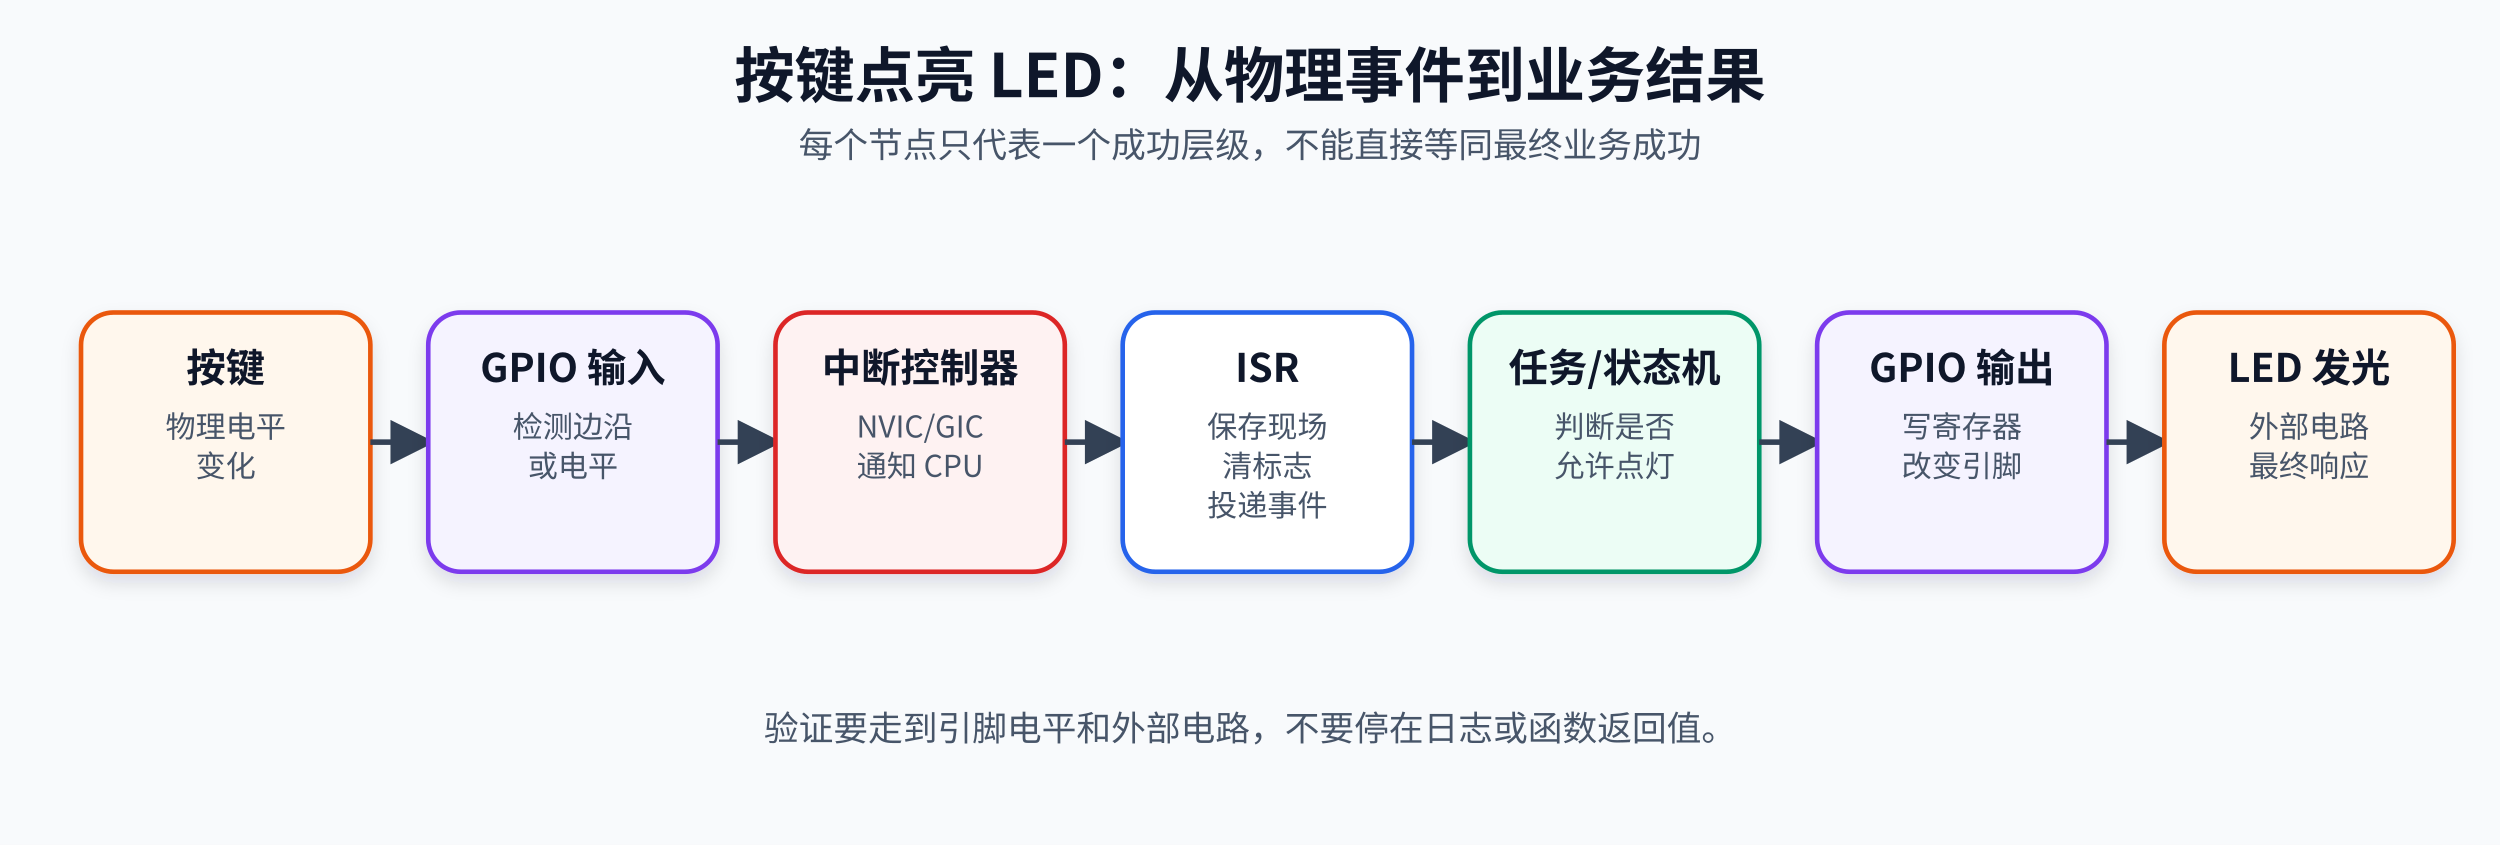
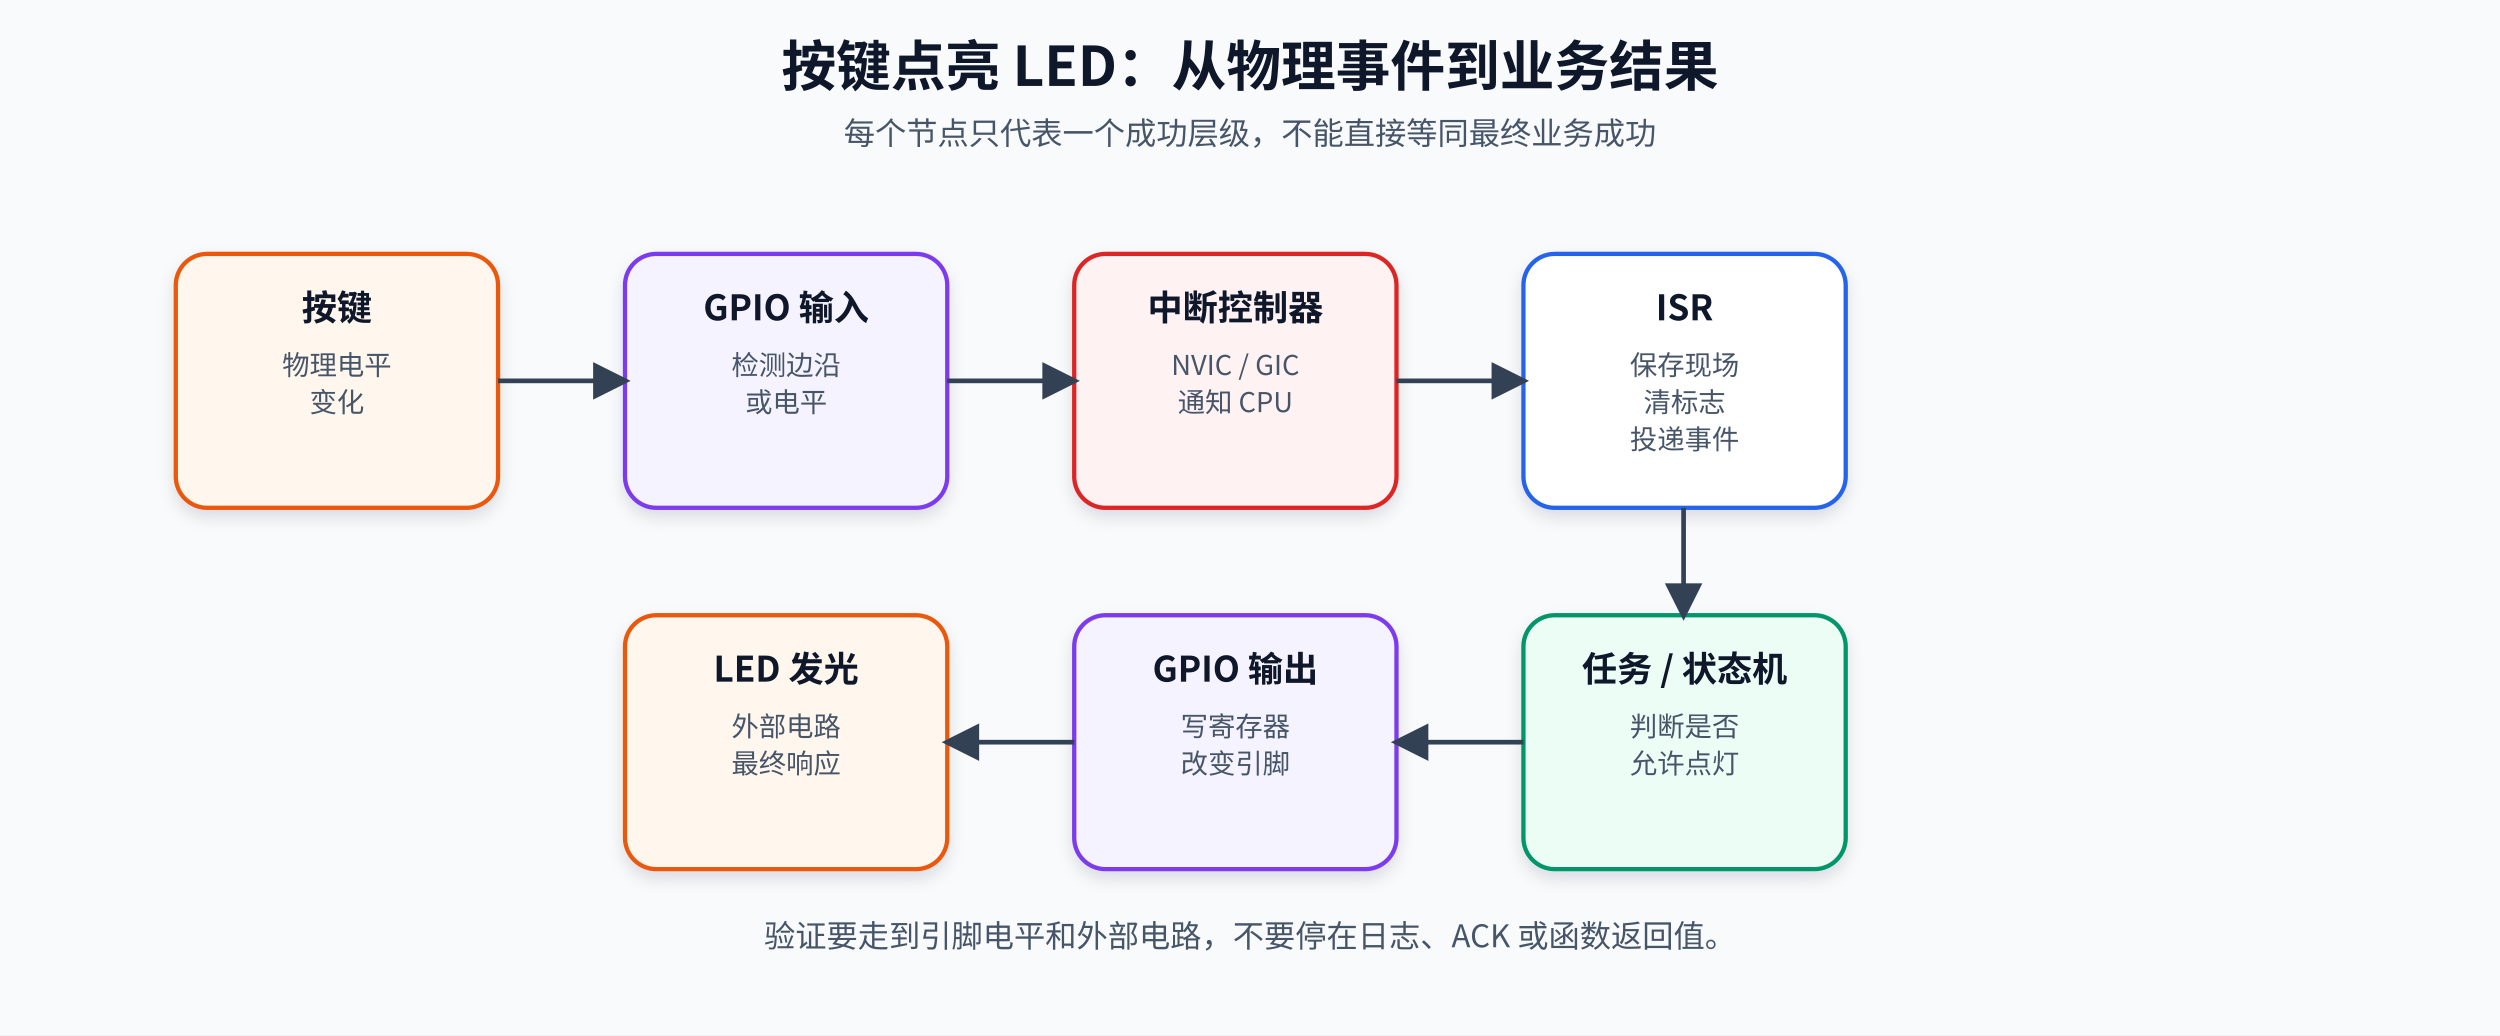
- <svg xmlns="http://www.w3.org/2000/svg" width="1080" height="365" viewBox="0 0 1080 365" role="img" aria-labelledby="title desc">
+ <svg xmlns="http://www.w3.org/2000/svg" width="1280" height="530" viewBox="0 0 1280 530" role="img" aria-labelledby="title desc">
  <defs>
    <marker id="arrow" viewBox="0 0 10 10" refX="8.5" refY="5" markerWidth="8" markerHeight="8" orient="auto-start-reverse">
      <path d="M 0 0 L 10 5 L 0 10 z" fill="#334155" />
    </marker>
    <filter id="shadow" x="-10%" y="-10%" width="130%" height="130%">
      <feDropShadow dx="0" dy="4" stdDeviation="4" flood-color="#0f172a" flood-opacity="0.12" />
    </filter>
  </defs>
-   <rect class="bg" x="0" y="0" width="1080" height="365" />
+   <rect class="bg" x="0" y="0" width="1280" height="530" />
  <style>
  .bg { fill: #f8fafc; }
-   .title { font: 700 26px 'Noto Sans CJK SC', 'Microsoft YaHei', Arial, sans-serif; fill: #0f172a; text-anchor: middle; }
-   .subtitle { font: 500 15px 'Noto Sans CJK SC', 'Microsoft YaHei', Arial, sans-serif; fill: #475569; text-anchor: middle; }
-   .box { fill: #ffffff; stroke: #2563eb; stroke-width: 2; rx: 14; ry: 14; filter: url(#shadow); }
-   .box-green { fill: #ecfdf5; stroke: #059669; stroke-width: 2; rx: 14; ry: 14; filter: url(#shadow); }
-   .box-orange { fill: #fff7ed; stroke: #ea580c; stroke-width: 2; rx: 14; ry: 14; filter: url(#shadow); }
-   .box-purple { fill: #f5f3ff; stroke: #7c3aed; stroke-width: 2; rx: 14; ry: 14; filter: url(#shadow); }
-   .box-red { fill: #fef2f2; stroke: #dc2626; stroke-width: 2; rx: 14; ry: 14; filter: url(#shadow); }
-   .box-gray { fill: #f1f5f9; stroke: #64748b; stroke-width: 2; rx: 14; ry: 14; filter: url(#shadow); }
-   .label { font: 700 17px 'Noto Sans CJK SC', 'Microsoft YaHei', Arial, sans-serif; fill: #0f172a; text-anchor: middle; }
-   .small { font: 500 13px 'Noto Sans CJK SC', 'Microsoft YaHei', Arial, sans-serif; fill: #475569; text-anchor: middle; }
+   .title { font: 700 28px 'Noto Sans CJK SC', 'Microsoft YaHei', Arial, sans-serif; fill: #0f172a; text-anchor: middle; }
+   .subtitle { font: 500 16px 'Noto Sans CJK SC', 'Microsoft YaHei', Arial, sans-serif; fill: #475569; text-anchor: middle; }
+   .box { fill: #ffffff; stroke: #2563eb; stroke-width: 2.2; rx: 16; ry: 16; filter: url(#shadow); }
+   .box-green { fill: #ecfdf5; stroke: #059669; stroke-width: 2.2; rx: 16; ry: 16; filter: url(#shadow); }
+   .box-orange { fill: #fff7ed; stroke: #ea580c; stroke-width: 2.2; rx: 16; ry: 16; filter: url(#shadow); }
+   .box-purple { fill: #f5f3ff; stroke: #7c3aed; stroke-width: 2.2; rx: 16; ry: 16; filter: url(#shadow); }
+   .box-red { fill: #fef2f2; stroke: #dc2626; stroke-width: 2.2; rx: 16; ry: 16; filter: url(#shadow); }
+   .box-gray { fill: #f1f5f9; stroke: #64748b; stroke-width: 2.2; rx: 16; ry: 16; filter: url(#shadow); }
+   .label { font: 700 18px 'Noto Sans CJK SC', 'Microsoft YaHei', Arial, sans-serif; fill: #0f172a; text-anchor: middle; }
+   .small { font: 500 14px 'Noto Sans CJK SC', 'Microsoft YaHei', Arial, sans-serif; fill: #475569; text-anchor: middle; }
  .tiny { font: 500 12px 'Noto Sans CJK SC', 'Microsoft YaHei', Arial, sans-serif; fill: #64748b; text-anchor: middle; }
  .arrow { stroke: #334155; stroke-width: 2.4; fill: none; marker-end: url(#arrow); }
-   .dash { stroke: #64748b; stroke-width: 2; fill: none; stroke-dasharray: 7 6; marker-end: url(#arrow); }
+   .dash { stroke: #64748b; stroke-width: 2.2; fill: none; stroke-dasharray: 8 7; marker-end: url(#arrow); }
</style>
-   <text class="title" x="540" y="42">按键点亮 LED：从物理事件到业务结果</text>
-   <text class="subtitle" x="540" y="68">每个节点只代表一个成功层级，不能直接等同最终业务成功</text>
-   <rect class="box-orange" x="35" y="135" width="125" height="112" />
-   <text class="label" x="97.5" y="165">按键</text>
-   <text class="small" x="97.5" y="189">物理电平</text>
-   <text class="small" x="97.5" y="206">变化</text>
-   <path class="arrow" d="M 160 191 L 185 191" />
-   <rect class="box-purple" x="185" y="135" width="125" height="112" />
-   <text class="label" x="247.5" y="165">GPIO 输入</text>
-   <text class="small" x="247.5" y="189">检测边沿</text>
-   <text class="small" x="247.5" y="206">或电平</text>
-   <path class="arrow" d="M 310 191 L 335 191" />
-   <rect class="box-red" x="335" y="135" width="125" height="112" />
-   <text class="label" x="397.5" y="165">中断控制器</text>
-   <text class="small" x="397.5" y="189">NVIC/GIC</text>
-   <text class="small" x="397.5" y="206">通知 CPU</text>
-   <path class="arrow" d="M 460 191 L 485 191" />
-   <rect class="box" x="485" y="135" width="125" height="112" />
-   <text class="label" x="547.5" y="165">ISR</text>
-   <text class="small" x="547.5" y="189">保存现场</text>
-   <text class="small" x="547.5" y="206">清标志</text>
-   <text class="small" x="547.5" y="223">投递事件</text>
-   <path class="arrow" d="M 610 191 L 635 191" />
-   <rect class="box-green" x="635" y="135" width="125" height="112" />
-   <text class="label" x="697.5" y="165">任务/状态机</text>
-   <text class="small" x="697.5" y="189">判断是否</text>
-   <text class="small" x="697.5" y="206">允许点灯</text>
-   <path class="arrow" d="M 760 191 L 785 191" />
-   <rect class="box-purple" x="785" y="135" width="125" height="112" />
-   <text class="label" x="847.5" y="165">GPIO 输出</text>
-   <text class="small" x="847.5" y="189">写寄存器</text>
-   <text class="small" x="847.5" y="206">改变引脚</text>
-   <path class="arrow" d="M 910 191 L 935 191" />
-   <rect class="box-orange" x="935" y="135" width="125" height="112" />
-   <text class="label" x="997.5" y="165">LED 发光</text>
-   <text class="small" x="997.5" y="189">外部电路</text>
-   <text class="small" x="997.5" y="206">最终响应</text>
-   <text class="subtitle" x="540" y="320">验证要走到引脚电平和外部电路，不要停在日志或函数返回值。</text>
+   <text class="title" x="640.0" y="44">按键点亮 LED：从物理事件到业务结果</text>
+   <text class="subtitle" x="640.0" y="74">每个节点只代表一个成功层级，不能直接等同最终业务成功</text>
+   <rect class="box-orange" x="90" y="130" width="165" height="130" />
+   <text class="label" x="172.5" y="164">按键</text>
+   <text class="small" x="172.5" y="192">物理电平</text>
+   <text class="small" x="172.5" y="211">变化</text>
+   <rect class="box-purple" x="320" y="130" width="165" height="130" />
+   <text class="label" x="402.5" y="164">GPIO 输入</text>
+   <text class="small" x="402.5" y="192">检测边沿</text>
+   <text class="small" x="402.5" y="211">或电平</text>
+   <rect class="box-red" x="550" y="130" width="165" height="130" />
+   <text class="label" x="632.5" y="164">中断控制器</text>
+   <text class="small" x="632.5" y="192">NVIC / GIC</text>
+   <text class="small" x="632.5" y="211">通知 CPU</text>
+   <rect class="box" x="780" y="130" width="165" height="130" />
+   <text class="label" x="862.5" y="164">ISR</text>
+   <text class="small" x="862.5" y="192">保存现场</text>
+   <text class="small" x="862.5" y="211">清标志</text>
+   <text class="small" x="862.5" y="230">投递事件</text>
+   <rect class="box-green" x="780" y="315" width="165" height="130" />
+   <text class="label" x="862.5" y="349">任务 / 状态机</text>
+   <text class="small" x="862.5" y="377">判断是否</text>
+   <text class="small" x="862.5" y="396">允许点灯</text>
+   <rect class="box-purple" x="550" y="315" width="165" height="130" />
+   <text class="label" x="632.5" y="349">GPIO 输出</text>
+   <text class="small" x="632.5" y="377">写寄存器</text>
+   <text class="small" x="632.5" y="396">改变引脚</text>
+   <rect class="box-orange" x="320" y="315" width="165" height="130" />
+   <text class="label" x="402.5" y="349">LED 发光</text>
+   <text class="small" x="402.5" y="377">外部电路</text>
+   <text class="small" x="402.5" y="396">最终响应</text>
+   <path class="arrow" d="M 255 195 L 320 195" />
+   <path class="arrow" d="M 485 195 L 550 195" />
+   <path class="arrow" d="M 715 195 L 780 195" />
+   <path class="arrow" d="M 862 260 L 862 315" />
+   <path class="arrow" d="M 780 380 L 715 380" />
+   <path class="arrow" d="M 550 380 L 485 380" />
+   <text class="subtitle" x="640.0" y="485">验证要走到引脚电平和外部电路，不要停在日志、ACK 或函数返回值。</text>
</svg>
